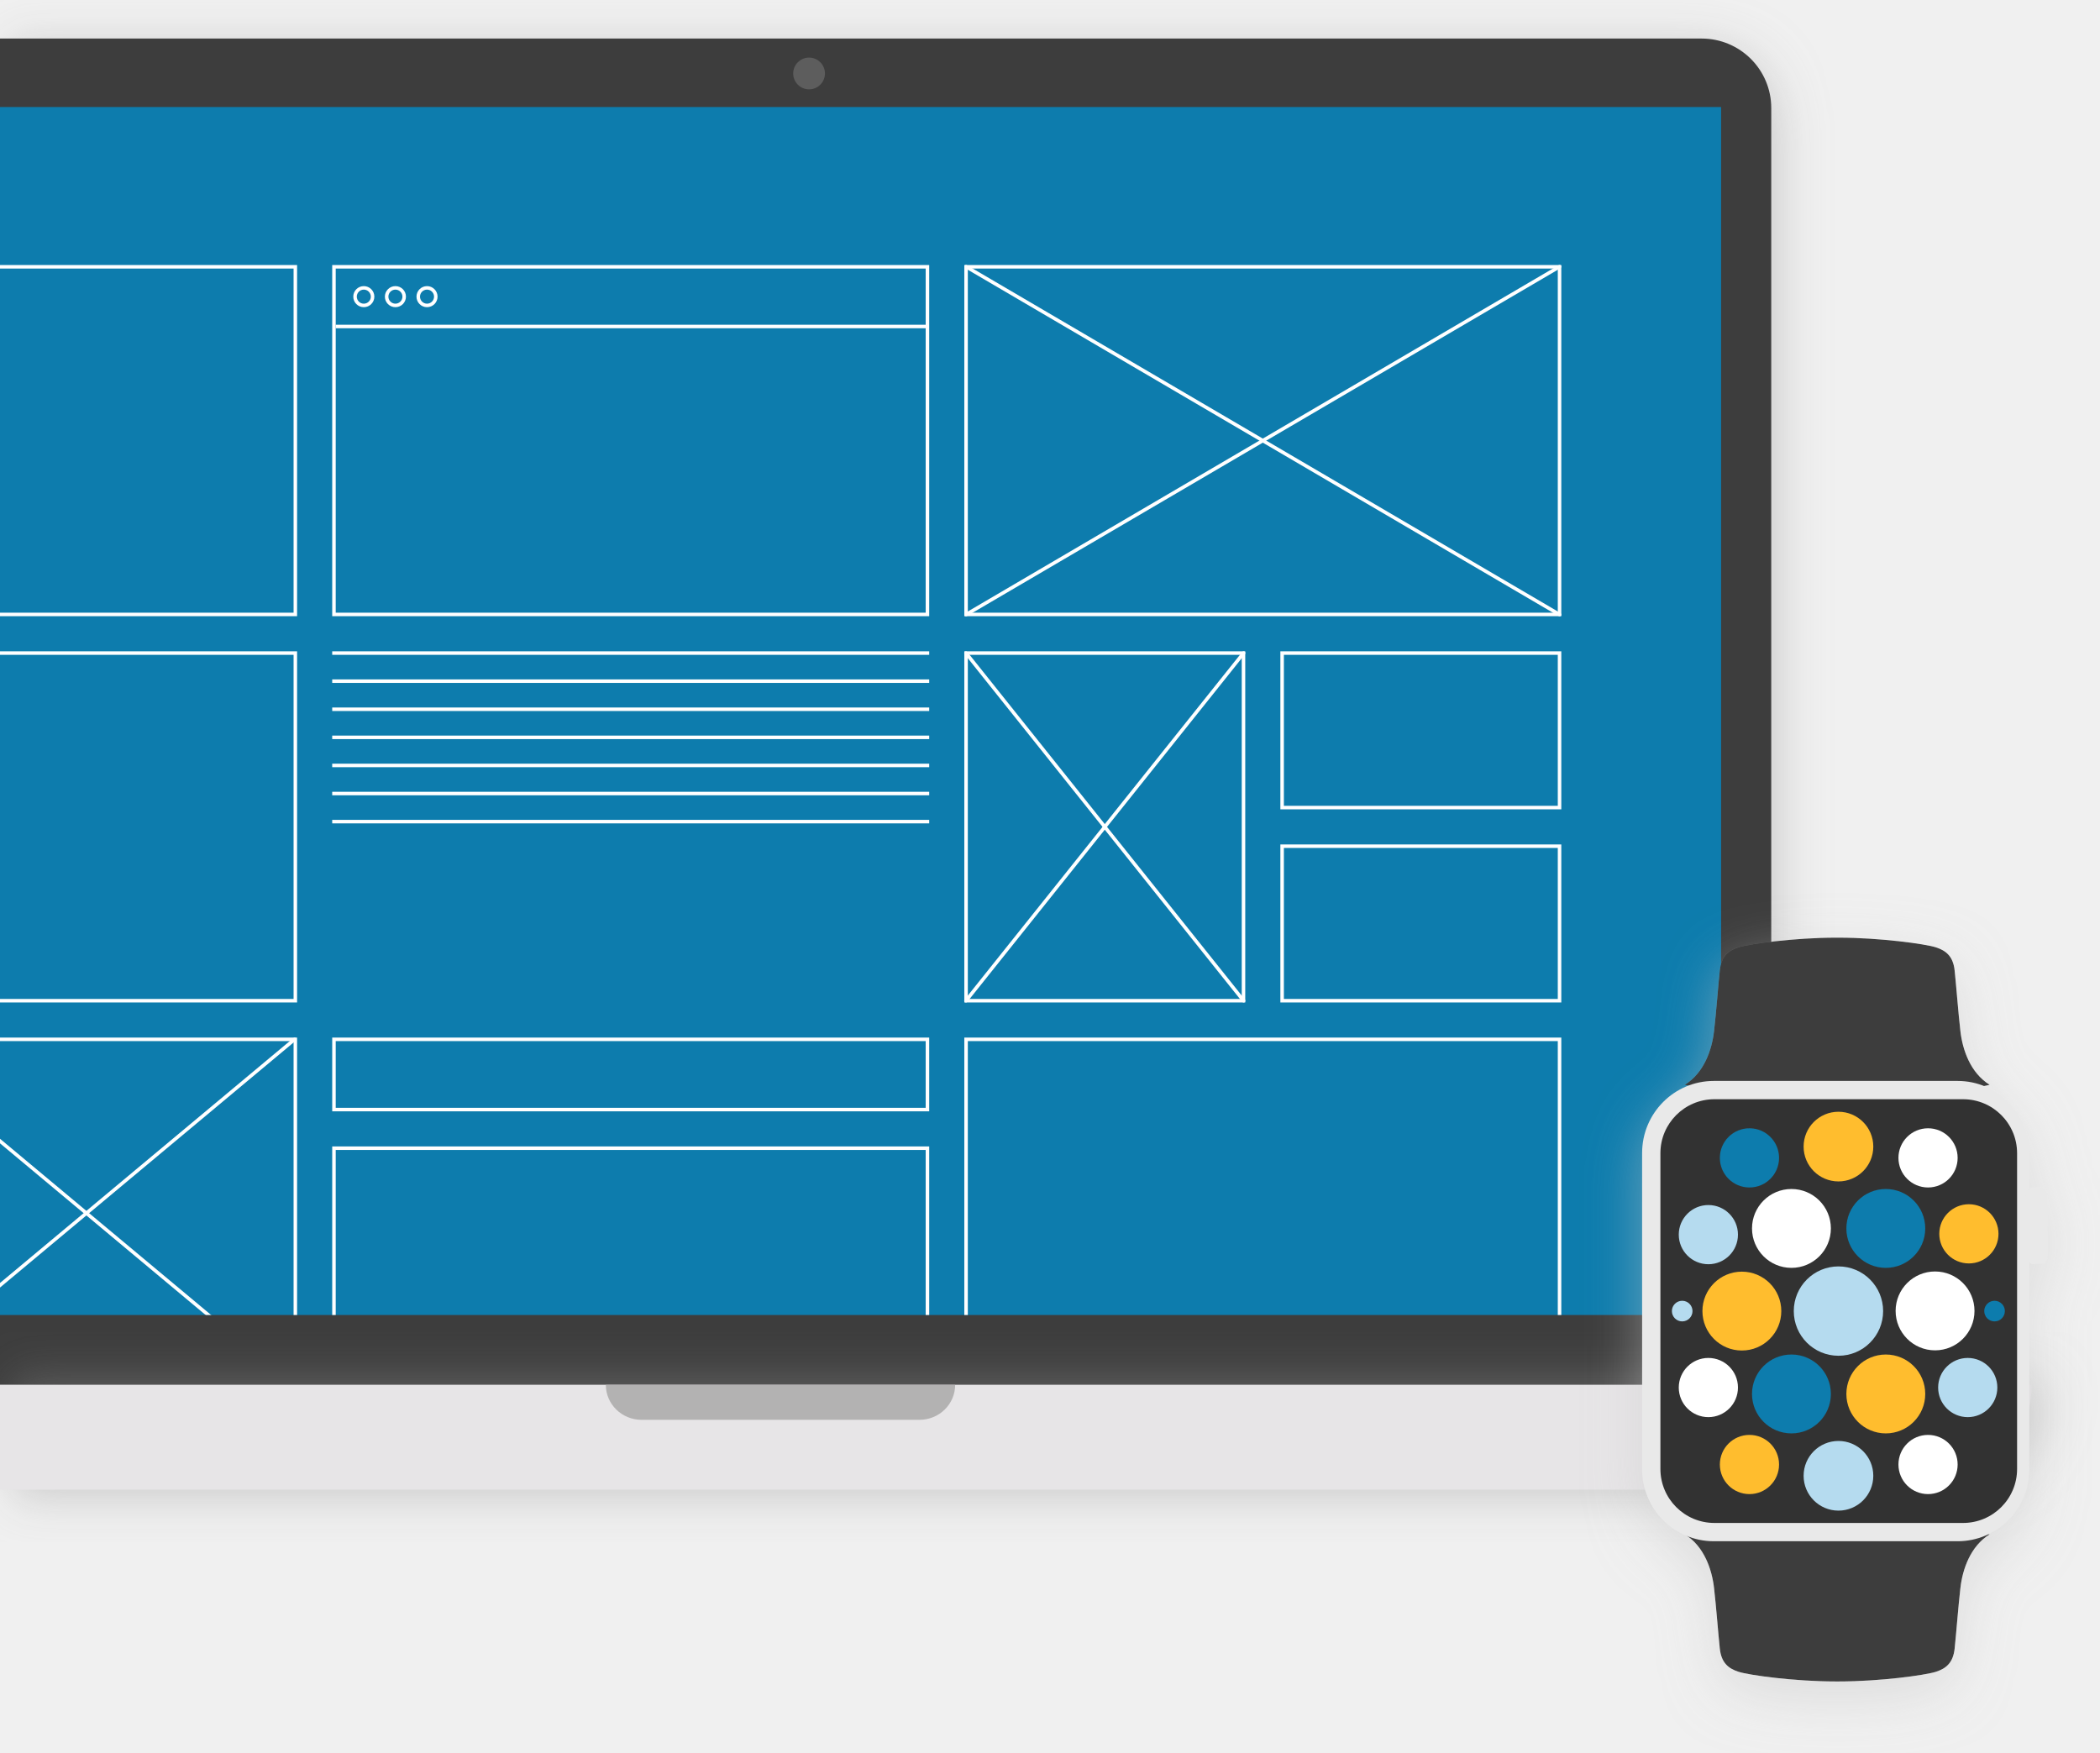
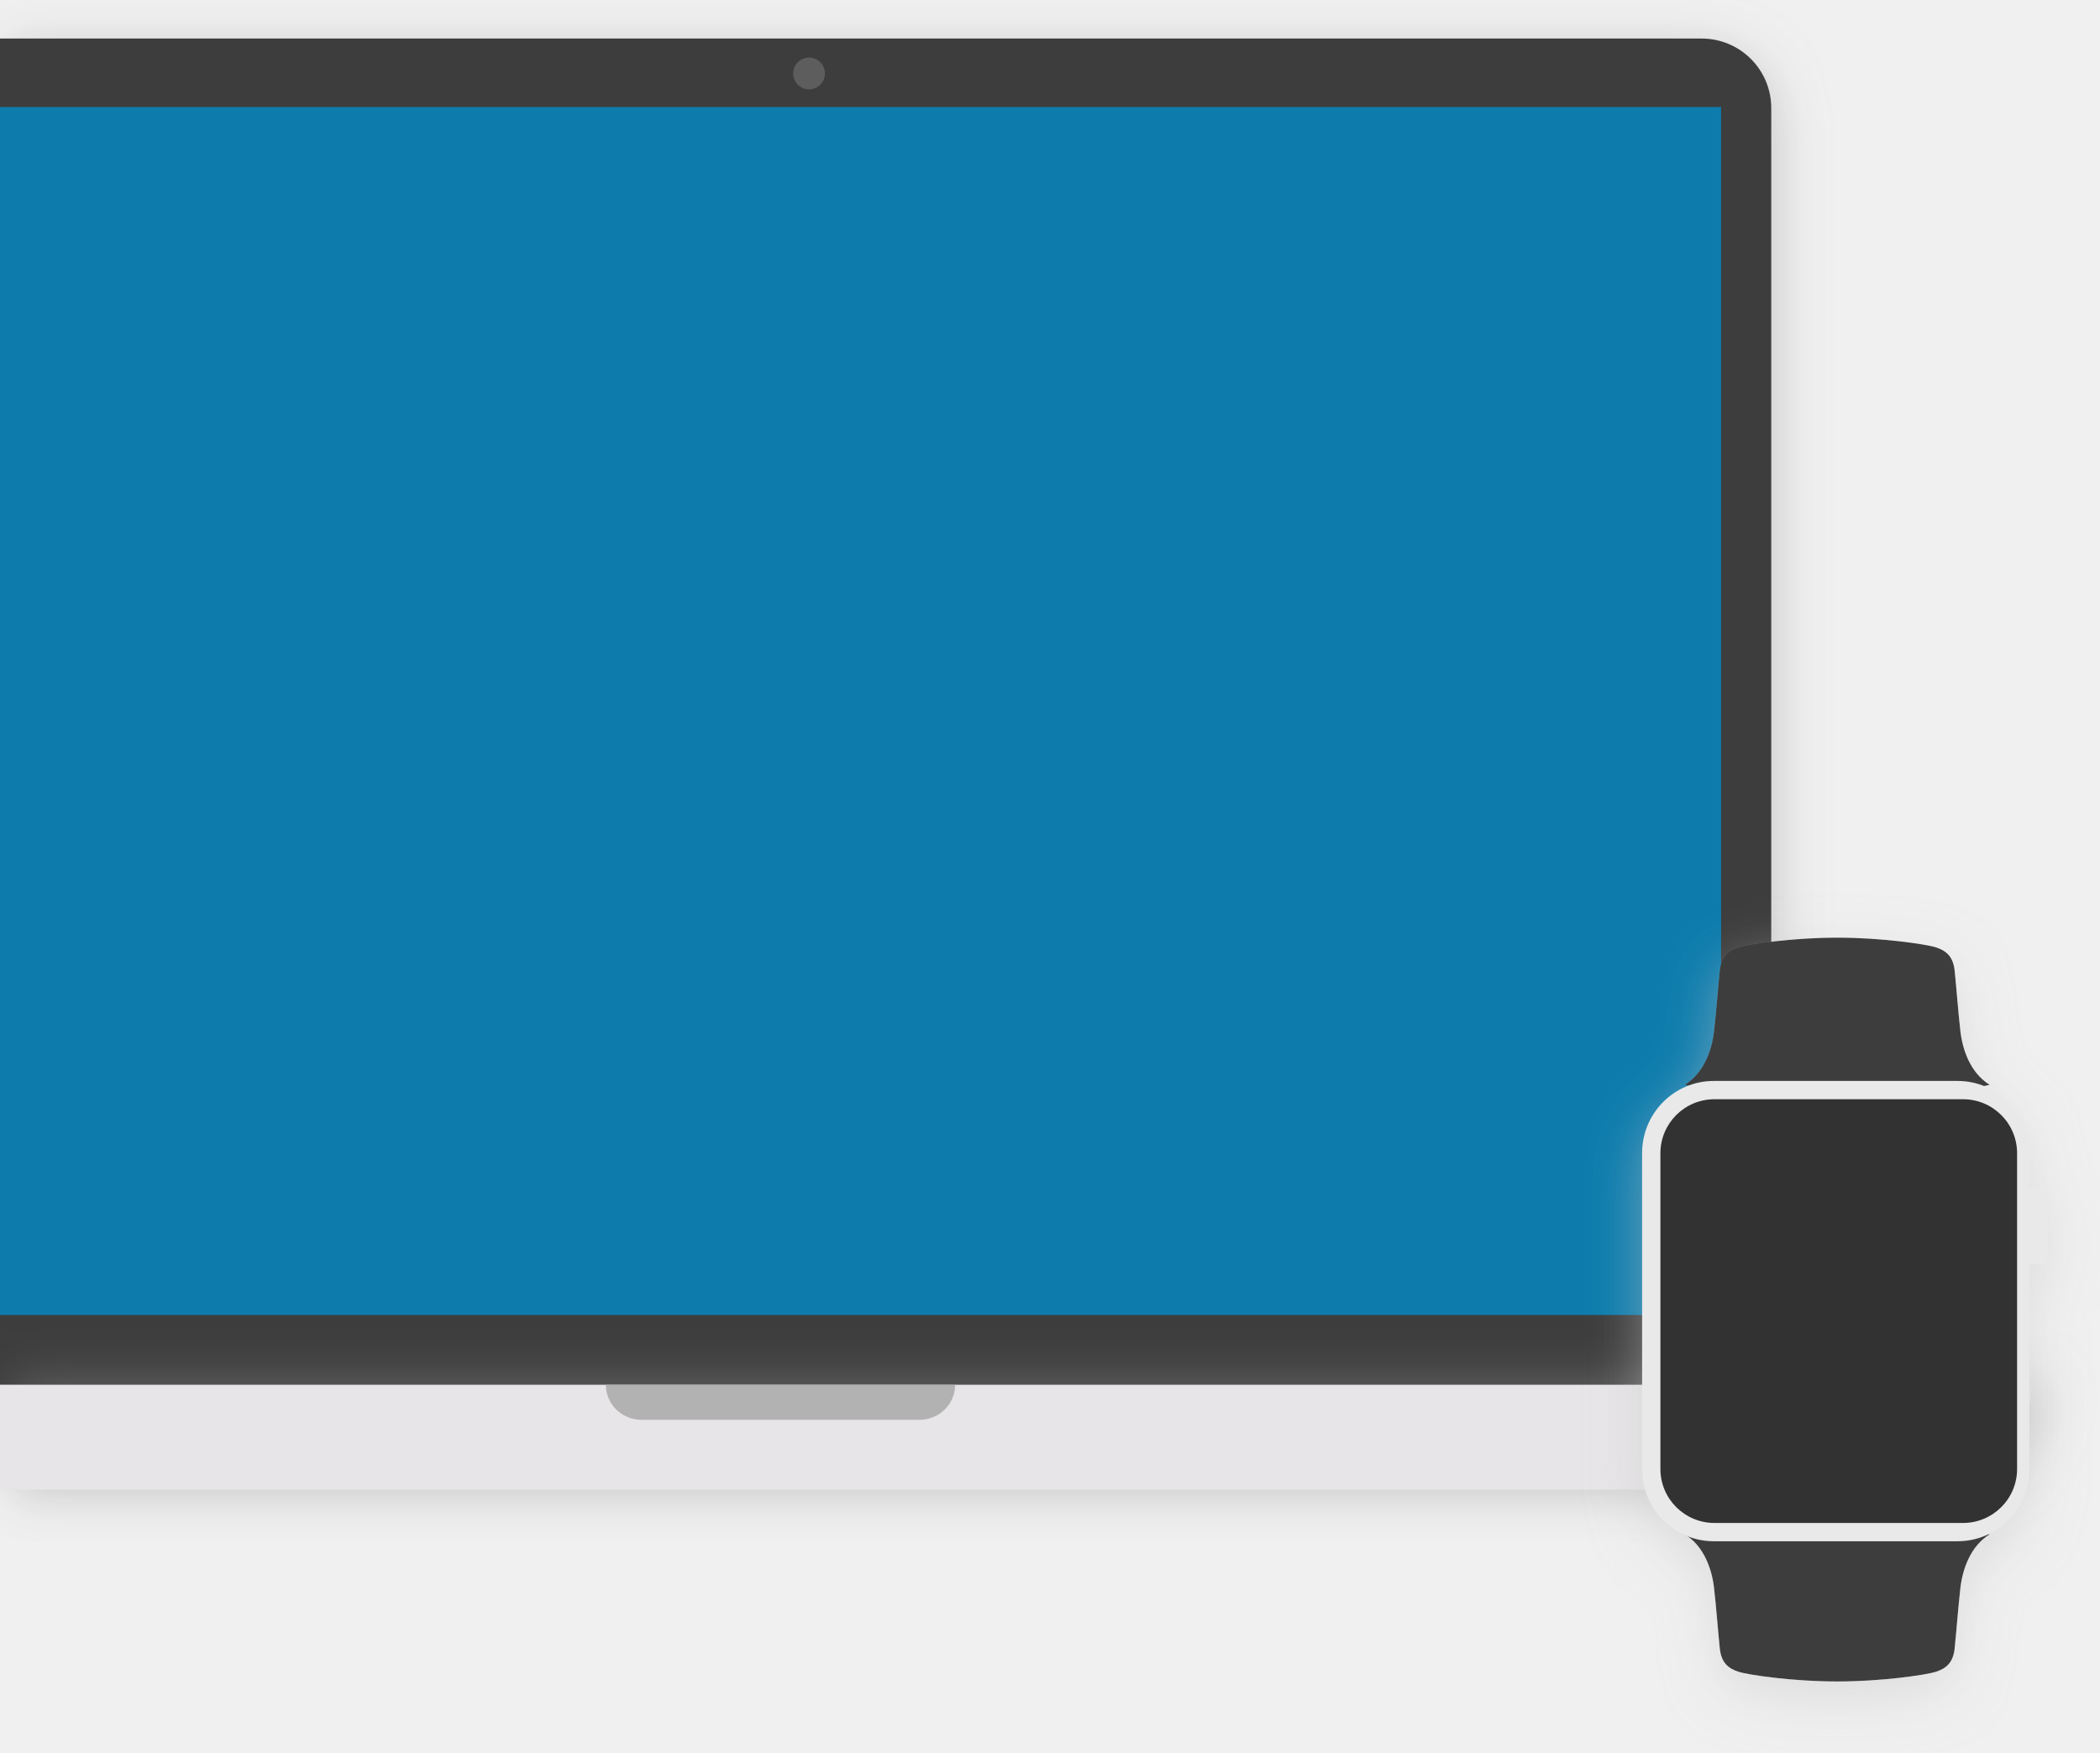
- <svg xmlns="http://www.w3.org/2000/svg" xmlns:xlink="http://www.w3.org/1999/xlink" width="598px" height="499px" viewBox="0 0 598 499" version="1.1">
+ <svg xmlns="http://www.w3.org/2000/svg" xmlns:xlink="http://www.w3.org/1999/xlink" width="598" height="499" viewBox="0 0 598 499">
  <defs>
-     <path d="M364.239,383.404 L74.223,383.404 L74.223,19.789 C74.223,8.859 83.1,0 94.053,0 L364.239,0 L619.553,0 C630.509,0 639.383,8.859 639.383,19.789 L639.383,383.404 L364.239,383.404 Z" id="path-1" />
-     <filter x="-50%" y="-50%" width="200%" height="200%" filterUnits="objectBoundingBox" id="filter-2">
-       <feOffset dx="0" dy="4" in="SourceAlpha" result="shadowOffsetOuter1" />
+     <path d="M364.239 383.404h-290.016v-363.616c0-10.93 8.877-19.789 19.83-19.789h525.5c10.956 0 19.83 8.859 19.83 19.789v363.616h-275.144z" id="p" />
+     <filter x="-50%" y="-50%" width="200%" height="200%" filterUnits="objectBoundingBox" id="o">
+       <feOffset dy="4" in="SourceAlpha" result="shadowOffsetOuter1" />
      <feGaussianBlur stdDeviation="7.5" in="shadowOffsetOuter1" result="shadowBlurOuter1" />
-       <feColorMatrix values="0 0 0 0 0.58   0 0 0 0 0.58   0 0 0 0 0.58  0 0 0 0.5 0" type="matrix" in="shadowBlurOuter1" />
+       <feColorMatrix values="0 0 0 0 0.58 0 0 0 0 0.58 0 0 0 0 0.58 0 0 0 0.5 0" in="shadowBlurOuter1" />
    </filter>
-     <path d="M713.532,383.404 C713.532,399.883 700.477,413.245 684.37,413.245 L29.239,413.245 C13.133,413.245 0.074,399.883 0.074,383.404 L713.532,383.404 Z" id="path-3" />
-     <filter x="-50%" y="-50%" width="200%" height="200%" filterUnits="objectBoundingBox" id="filter-4">
-       <feOffset dx="2" dy="0" in="SourceAlpha" result="shadowOffsetOuter1" />
+     <path d="M713.532 383.404c0 16.479-13.055 29.84-29.162 29.84h-655.131c-16.106 0-29.164-13.361-29.164-29.84h713.457z" id="r" />
+     <filter x="-50%" y="-50%" width="200%" height="200%" filterUnits="objectBoundingBox" id="q">
+       <feOffset dx="2" in="SourceAlpha" result="shadowOffsetOuter1" />
      <feGaussianBlur stdDeviation="7.5" in="shadowOffsetOuter1" result="shadowBlurOuter1" />
-       <feColorMatrix values="0 0 0 0 0.579   0 0 0 0 0.579   0 0 0 0 0.579  0 0 0 0.5 0" type="matrix" in="shadowBlurOuter1" />
+       <feColorMatrix values="0 0 0 0 0.579 0 0 0 0 0.579 0 0 0 0 0.579 0 0 0 0.5 0" in="shadowBlurOuter1" />
    </filter>
-     <polygon id="path-5" points="0 344 535.5 344 535.5 0 0 0" />
-     <rect id="path-7" x="0" y="0" width="170" height="100" />
-     <mask id="mask-8" maskContentUnits="userSpaceOnUse" maskUnits="objectBoundingBox" x="0" y="0" width="170" height="100" fill="white">
-       <use xlink:href="#path-7" />
+     <path id="s" d="M0 344h535.5v-344h-535.5z" />
+     <path id="a" d="M0 0h170v100h-170z" />
+     <mask id="u" x="0" y="0" width="170" height="100">
+       <use xlink:href="#a" />
    </mask>
-     <rect id="path-9" x="0" y="0" width="170" height="100" />
-     <mask id="mask-10" maskContentUnits="userSpaceOnUse" maskUnits="objectBoundingBox" x="0" y="0" width="170" height="100" fill="white">
-       <use xlink:href="#path-9" />
+     <path id="b" d="M0 0h170v100h-170z" />
+     <mask id="v" x="0" y="0" width="170" height="100">
+       <use xlink:href="#b" />
    </mask>
-     <ellipse id="path-11" cx="9" cy="9" rx="3" ry="3" />
-     <mask id="mask-12" maskContentUnits="userSpaceOnUse" maskUnits="objectBoundingBox" x="0" y="0" width="6" height="6" fill="white">
-       <use xlink:href="#path-11" />
+     <ellipse id="c" cx="9" cy="9" rx="3" ry="3" />
+     <mask id="w" x="0" y="0" width="6" height="6">
+       <use xlink:href="#c" />
    </mask>
-     <ellipse id="path-13" cx="18" cy="9" rx="3" ry="3" />
-     <mask id="mask-14" maskContentUnits="userSpaceOnUse" maskUnits="objectBoundingBox" x="0" y="0" width="6" height="6" fill="white">
-       <use xlink:href="#path-13" />
+     <ellipse id="d" cx="18" cy="9" rx="3" ry="3" />
+     <mask id="x" x="0" y="0" width="6" height="6">
+       <use xlink:href="#d" />
    </mask>
-     <ellipse id="path-15" cx="27" cy="9" rx="3" ry="3" />
-     <mask id="mask-16" maskContentUnits="userSpaceOnUse" maskUnits="objectBoundingBox" x="0" y="0" width="6" height="6" fill="white">
-       <use xlink:href="#path-15" />
+     <ellipse id="e" cx="27" cy="9" rx="3" ry="3" />
+     <mask id="y" x="0" y="0" width="6" height="6">
+       <use xlink:href="#e" />
    </mask>
-     <rect id="path-17" x="0" y="0" width="80" height="100" />
-     <mask id="mask-18" maskContentUnits="userSpaceOnUse" maskUnits="objectBoundingBox" x="0" y="0" width="80" height="100" fill="white">
-       <use xlink:href="#path-17" />
+     <path id="f" d="M0 0h80v100h-80z" />
+     <mask id="z" x="0" y="0" width="80" height="100">
+       <use xlink:href="#f" />
    </mask>
-     <rect id="path-19" x="0" y="0" width="120" height="100" />
-     <mask id="mask-20" maskContentUnits="userSpaceOnUse" maskUnits="objectBoundingBox" x="0" y="0" width="120" height="100" fill="white">
-       <use xlink:href="#path-19" />
+     <path id="g" d="M0 0h120v100h-120z" />
+     <mask id="A" x="0" y="0" width="120" height="100">
+       <use xlink:href="#g" />
    </mask>
-     <rect id="path-21" x="410" y="155" width="80" height="45" />
-     <mask id="mask-22" maskContentUnits="userSpaceOnUse" maskUnits="objectBoundingBox" x="0" y="0" width="80" height="45" fill="white">
-       <use xlink:href="#path-21" />
+     <path id="h" d="M410 155h80v45h-80z" />
+     <mask id="B" x="0" y="0" width="80" height="45">
+       <use xlink:href="#h" />
    </mask>
-     <rect id="path-23" x="410" y="210" width="80" height="45" />
-     <mask id="mask-24" maskContentUnits="userSpaceOnUse" maskUnits="objectBoundingBox" x="0" y="0" width="80" height="45" fill="white">
-       <use xlink:href="#path-23" />
+     <path id="i" d="M410 210h80v45h-80z" />
+     <mask id="C" x="0" y="0" width="80" height="45">
+       <use xlink:href="#i" />
    </mask>
-     <rect id="path-25" x="320" y="265" width="170" height="90" />
-     <mask id="mask-26" maskContentUnits="userSpaceOnUse" maskUnits="objectBoundingBox" x="0" y="0" width="170" height="90" fill="white">
-       <use xlink:href="#path-25" />
+     <path id="j" d="M320 265h170v90h-170z" />
+     <mask id="D" x="0" y="0" width="170" height="90">
+       <use xlink:href="#j" />
    </mask>
-     <rect id="path-27" x="-40" y="45" width="170" height="100" />
-     <mask id="mask-28" maskContentUnits="userSpaceOnUse" maskUnits="objectBoundingBox" x="0" y="0" width="170" height="100" fill="white">
-       <use xlink:href="#path-27" />
+     <path id="k" d="M-40 45h170v100h-170z" />
+     <mask id="E" x="0" y="0" width="170" height="100">
+       <use xlink:href="#k" />
    </mask>
-     <rect id="path-29" x="140" y="265" width="170" height="21" />
-     <mask id="mask-30" maskContentUnits="userSpaceOnUse" maskUnits="objectBoundingBox" x="0" y="0" width="170" height="21" fill="white">
-       <use xlink:href="#path-29" />
+     <path id="l" d="M140 265h170v21h-170z" />
+     <mask id="F" x="0" y="0" width="170" height="21">
+       <use xlink:href="#l" />
    </mask>
-     <rect id="path-31" x="-40" y="155" width="170" height="100" />
-     <mask id="mask-32" maskContentUnits="userSpaceOnUse" maskUnits="objectBoundingBox" x="0" y="0" width="170" height="100" fill="white">
-       <use xlink:href="#path-31" />
+     <path id="m" d="M-40 155h170v100h-170z" />
+     <mask id="G" x="0" y="0" width="170" height="100">
+       <use xlink:href="#m" />
    </mask>
-     <rect id="path-33" x="140" y="296" width="170" height="59" />
-     <mask id="mask-34" maskContentUnits="userSpaceOnUse" maskUnits="objectBoundingBox" x="0" y="0" width="170" height="59" fill="white">
-       <use xlink:href="#path-33" />
+     <path id="n" d="M140 296h170v59h-170z" />
+     <mask id="H" x="0" y="0" width="170" height="59">
+       <use xlink:href="#n" />
    </mask>
-     <filter x="-50%" y="-50%" width="200%" height="200%" filterUnits="objectBoundingBox" id="filter-35">
-       <feOffset dx="0" dy="5" in="SourceAlpha" result="shadowOffsetOuter1" />
+     <filter x="-50%" y="-50%" width="200%" height="200%" filterUnits="objectBoundingBox" id="I">
+       <feOffset dy="5" in="SourceAlpha" result="shadowOffsetOuter1" />
      <feGaussianBlur stdDeviation="7.5" in="shadowOffsetOuter1" result="shadowBlurOuter1" />
-       <feColorMatrix values="0 0 0 0 0.598   0 0 0 0 0.598   0 0 0 0 0.598  0 0 0 0.5 0" type="matrix" in="shadowBlurOuter1" result="shadowMatrixOuter1" />
+       <feColorMatrix values="0 0 0 0 0.598 0 0 0 0 0.598 0 0 0 0 0.598 0 0 0 0.5 0" in="shadowBlurOuter1" result="shadowMatrixOuter1" />
      <feMerge>
        <feMergeNode in="shadowMatrixOuter1" />
        <feMergeNode in="SourceGraphic" />
      </feMerge>
    </filter>
-     <path d="M102.003,105.286 C102.003,113.781 95.115,120.667 86.618,120.667 L15.818,120.667 C7.322,120.667 0.434,113.781 0.434,105.286 L0.434,15.381 C0.434,6.887 7.322,0 15.818,0 L86.618,0 C95.115,0 102.003,6.887 102.003,15.381 L102.003,105.286 Z" id="path-36" />
+     <path d="M102.003 105.286c0 8.495-6.888 15.381-15.384 15.381h-70.8c-8.497 0-15.384-6.886-15.384-15.381v-89.905c0-8.495 6.888-15.381 15.384-15.381h70.8c8.497 0 15.384 6.887 15.384 15.381v89.905z" id="J" />
  </defs>
-   <g id="Page-1" stroke="none" stroke-width="1" fill="none" fill-rule="evenodd">
-     <g id="1" transform="translate(0, -1524)">
-       <g id="Group-8-Copy-2" transform="translate(0, 1400)">
-         <g id="macWatch" transform="translate(-135, 134)">
-           <g id="Mac" transform="translate(0, 0.977061)">
-             <g id="Fill-4">
-               <use fill="black" fill-opacity="1" filter="url(#filter-2)" xlink:href="#path-1" />
-               <use fill="#3D3D3D" fill-rule="evenodd" xlink:href="#path-1" />
-             </g>
-             <g id="Fill-6">
-               <use fill="black" fill-opacity="1" filter="url(#filter-4)" xlink:href="#path-3" />
-               <use fill="#E7E5E7" fill-rule="evenodd" xlink:href="#path-3" />
-             </g>
-             <path d="M406.989,383.404 C406.989,388.898 402.438,393.351 396.823,393.351 L317.688,393.351 C312.075,393.351 307.521,388.898 307.521,383.404 L406.989,383.404 Z" id="Fill-12" fill="#B3B2B2" />
-             <g id="Screen" transform="translate(89.6, 19.5)">
-               <mask id="mask-6" fill="white">
-                 <use xlink:href="#path-5" />
-               </mask>
-               <use id="Fill-10" fill="#0D7CAD" xlink:href="#path-5" />
-               <g id="Group-2" mask="url(#mask-6)" stroke="#FFFFFF">
-                 <g transform="translate(320, 45)">
-                   <use id="Rectangle-116" mask="url(#mask-8)" stroke-width="2" xlink:href="#path-7" />
-                   <path d="M0.497,0.467 L169.503,99.533" id="Line" stroke-width="1" stroke-linecap="round" />
-                   <path d="M0.497,0.467 L169.503,99.533" id="Line-Copy-188" stroke-width="1" stroke-linecap="round" transform="translate(85, 50) scale(-1, 1) translate(-85, -50) " />
-                 </g>
-               </g>
-               <g id="Group-12" mask="url(#mask-6)" stroke="#FFFFFF">
-                 <g transform="translate(140, 45)">
-                   <use id="Rectangle-116" mask="url(#mask-10)" stroke-width="2" xlink:href="#path-9" />
-                   <path d="M1.5,17.5 L168.5,17.5" id="Line" stroke-width="1" stroke-linecap="square" />
-                   <use id="Oval-53" mask="url(#mask-12)" stroke-width="2" xlink:href="#path-11" />
-                   <use id="Oval-53-Copy" mask="url(#mask-14)" stroke-width="2" xlink:href="#path-13" />
-                   <use id="Oval-53-Copy-2" mask="url(#mask-16)" stroke-width="2" xlink:href="#path-15" />
-                 </g>
-               </g>
-               <g id="Group-9" mask="url(#mask-6)" stroke="#FFFFFF">
-                 <g transform="translate(320, 155)">
-                   <use id="Rectangle-116" mask="url(#mask-18)" stroke-width="2" xlink:href="#path-17" />
-                   <path d="M0.471,0.5 L79.529,99.5" id="Line" stroke-width="1" stroke-linecap="round" />
-                   <path d="M0.471,0.5 L79.529,99.5" id="Line-Copy-188" stroke-width="1" stroke-linecap="round" transform="translate(40, 50) scale(-1, 1) translate(-40, -50) " />
-                 </g>
-               </g>
-               <g id="Group-11" mask="url(#mask-6)" stroke="#FFFFFF">
-                 <g transform="translate(10, 265)">
-                   <use id="Rectangle-116" mask="url(#mask-20)" stroke-width="2" xlink:href="#path-19" />
-                   <path d="M0.706,0.5 L119.294,99.5" id="Line" stroke-width="1" stroke-linecap="round" />
-                   <path d="M0.706,0.5 L119.294,99.5" id="Line-Copy-188" stroke-width="1" stroke-linecap="round" transform="translate(60, 50) scale(-1, 1) translate(-60, -50) " />
-                 </g>
-               </g>
-               <g id="Rectangle-116" mask="url(#mask-6)" stroke-width="2" stroke="#FFFFFF">
-                 <use mask="url(#mask-22)" xlink:href="#path-21" />
-               </g>
-               <g id="Rectangle-116" mask="url(#mask-6)" stroke-width="2" stroke="#FFFFFF">
-                 <use mask="url(#mask-24)" xlink:href="#path-23" />
-               </g>
-               <g id="Rectangle-117-Copy" mask="url(#mask-6)" stroke-width="2" stroke="#FFFFFF">
-                 <use mask="url(#mask-26)" xlink:href="#path-25" />
-               </g>
-               <g id="Rectangle-117-Copy-2" mask="url(#mask-6)" stroke-width="2" stroke="#FFFFFF">
-                 <use mask="url(#mask-28)" xlink:href="#path-27" />
-               </g>
-               <g id="Group-10" mask="url(#mask-6)" stroke="#FFFFFF" stroke-linecap="square">
-                 <g transform="translate(140, 154)">
-                   <path d="M0.5,1.5 L169.5,1.5" id="Line" />
-                   <path d="M0.5,9.5 L169.5,9.5" id="Line-Copy-4" />
-                   <path d="M0.5,17.5 L169.5,17.5" id="Line-Copy-5" />
-                   <path d="M0.5,25.5 L169.5,25.5" id="Line-Copy-6" />
-                   <path d="M0.5,33.5 L169.5,33.5" id="Line-Copy-7" />
-                   <path d="M0.5,41.5 L169.5,41.5" id="Line-Copy-8" />
-                   <path d="M0.5,49.5 L169.5,49.5" id="Line-Copy-9" />
-                 </g>
-               </g>
-               <g id="Rectangle-124-Copy" mask="url(#mask-6)" stroke-width="2" stroke="#FFFFFF">
-                 <use mask="url(#mask-30)" xlink:href="#path-29" />
-               </g>
-               <g id="Rectangle-124-Copy-6" mask="url(#mask-6)" stroke-width="2" stroke="#FFFFFF">
-                 <use mask="url(#mask-32)" xlink:href="#path-31" />
-               </g>
-               <g id="Rectangle-124-Copy-2" mask="url(#mask-6)" stroke-width="2" stroke="#FFFFFF">
-                 <use mask="url(#mask-34)" xlink:href="#path-33" />
-               </g>
-               <g id="Group-13" mask="url(#mask-6)" stroke-linecap="square" stroke="#FFFFFF" stroke-width="0.5">
-                 <g transform="translate(30, 21)" id="Line">
-                   <path d="M0.898,0.25 L459.535,0.25" />
-                 </g>
-               </g>
-             </g>
-             <path d="M365.392,5.426 C367.89,5.426 369.915,7.448 369.915,9.944 C369.915,12.443 367.89,14.468 365.392,14.468 C362.894,14.468 360.872,12.443 360.872,9.944 C360.872,7.448 362.894,5.426 365.392,5.426" id="camera" fill="#5D5D5D" />
-           </g>
-           <g id="iWatch" filter="url(#filter-35)" transform="translate(602.6125, 257.0229)">
-             <path d="M55.559,51.218 L98.964,41.904 C93.437,38.471 91.243,31.883 90.637,26.64 C90.032,21.398 89.427,13.406 88.995,9.367 C88.563,5.328 86.575,3.695 83.636,2.75 C80.697,1.805 67.818,0 55.933,0 C55.808,0 55.684,0.001 55.559,0.002 C55.434,0.001 55.309,0 55.184,0 C43.299,0 30.42,1.805 27.482,2.75 C24.543,3.695 22.555,5.328 22.123,9.367 C21.691,13.406 21.086,21.398 20.48,26.64 C19.875,31.883 17.68,38.471 12.153,41.904 L55.559,51.218 Z" id="Fill-3" fill="#3D3D3D" />
-             <path d="M55.559,160.6 L12.153,169.914 C17.68,173.347 19.875,179.935 20.48,185.178 C21.086,190.42 21.691,198.412 22.123,202.451 C22.555,206.49 24.543,208.123 27.482,209.068 C30.42,210.013 43.299,211.818 55.184,211.818 C55.309,211.818 55.434,211.817 55.559,211.816 C55.684,211.817 55.808,211.818 55.933,211.818 C67.818,211.818 80.697,210.013 83.636,209.068 C86.575,208.123 88.563,206.49 88.995,202.451 C89.427,198.412 90.032,190.42 90.637,185.178 C91.243,179.935 93.437,173.347 98.964,169.914 L55.559,160.6 Z" id="Fill-5" fill="#3D3D3D" />
-             <path d="M110.25,151.351 C110.25,162.692 101.11,171.885 89.836,171.885 L20.413,171.885 C9.139,171.885 -5.1159077e-13,162.692 -5.1159077e-13,151.351 L-5.1159077e-13,61.336 C-5.1159077e-13,49.995 9.139,40.801 20.413,40.801 L89.836,40.801 C101.11,40.801 110.25,49.995 110.25,61.336 L110.25,151.351 Z" id="Fill-7" fill="#E9E9E9" />
-             <path d="M115.458,90.684 C115.458,91.901 114.614,92.887 113.573,92.887 L110.971,92.887 C109.93,92.887 108.513,89.626 108.513,84.789 L108.513,77.836 C108.513,74.769 109.93,71.185 110.971,71.185 L113.573,71.185 C114.614,71.185 115.458,72.171 115.458,73.388 L115.458,90.684 Z" id="Fill-11" fill="#E9E9E9" />
-             <g id="Screen" transform="translate(4.774586, 46.00965)">
-               <mask id="mask-37" fill="white">
-                 <use xlink:href="#path-36" />
-               </mask>
-               <use id="Fill-9" fill="#333333" xlink:href="#path-36" />
-               <ellipse id="Oval-13-Copy-10" fill="#FFFFFF" mask="url(#mask-37)" cx="78.642" cy="60.281" rx="11.23" ry="11.23" />
-               <ellipse id="Oval-13-Copy-11" fill="#0D7CAD" mask="url(#mask-37)" cx="64.619" cy="36.794" rx="11.23" ry="11.23" />
-               <ellipse id="Oval-13-Copy-16" fill="#FFBD2E" mask="url(#mask-37)" cx="51.135" cy="13.488" rx="9.92" ry="9.92" />
-               <ellipse id="Oval-13-Copy-18" fill="#0D7CAD" mask="url(#mask-37)" cx="25.791" cy="16.703" rx="8.428" ry="8.428" />
-               <ellipse id="Oval-13-Copy-19" fill="#B5DBEF" mask="url(#mask-37)" cx="14.091" cy="38.56" rx="8.428" ry="8.428" />
-               <ellipse id="Oval-13-Copy-20" fill="#FFFFFF" mask="url(#mask-37)" cx="14.091" cy="82.104" rx="8.428" ry="8.428" />
-               <ellipse id="Oval-13-Copy-21" fill="#FFBD2E" mask="url(#mask-37)" cx="25.791" cy="104.021" rx="8.428" ry="8.428" />
-               <ellipse id="Oval-13-Copy-22" fill="#FFFFFF" mask="url(#mask-37)" cx="76.646" cy="104.021" rx="8.428" ry="8.428" />
-               <ellipse id="Oval-13-Copy-23" fill="#B5DBEF" mask="url(#mask-37)" cx="87.95" cy="82.104" rx="8.428" ry="8.428" />
-               <ellipse id="Oval-13-Copy-26" fill="#0D7CAD" mask="url(#mask-37)" cx="95.585" cy="60.332" rx="2.935" ry="2.935" />
-               <ellipse id="Oval-13-Copy-27" fill="#B5DBEF" mask="url(#mask-37)" cx="6.639" cy="60.332" rx="2.935" ry="2.935" />
-               <ellipse id="Oval-13-Copy-24" fill="#FFBD2E" mask="url(#mask-37)" cx="88.276" cy="38.333" rx="8.428" ry="8.428" />
-               <ellipse id="Oval-13-Copy-25" fill="#FFFFFF" mask="url(#mask-37)" cx="76.646" cy="16.703" rx="8.428" ry="8.428" />
-               <ellipse id="Oval-13-Copy-17" fill="#B5DBEF" mask="url(#mask-37)" cx="51.135" cy="107.236" rx="9.92" ry="9.92" />
-               <ellipse id="Oval-13-Copy-12" fill="#FFFFFF" mask="url(#mask-37)" cx="37.748" cy="36.794" rx="11.23" ry="11.23" />
-               <ellipse id="Oval-13-Copy-13" fill="#FFBD2E" mask="url(#mask-37)" cx="23.628" cy="60.332" rx="11.23" ry="11.23" />
-               <ellipse id="Oval-13-Copy-14" fill="#0D7CAD" mask="url(#mask-37)" cx="37.748" cy="83.93" rx="11.23" ry="11.23" />
-               <ellipse id="Oval-13-Copy-15" fill="#FFBD2E" mask="url(#mask-37)" cx="64.619" cy="83.93" rx="11.23" ry="11.23" />
-               <path d="M51.135,73.053 C58.161,73.053 63.856,67.358 63.856,60.332 C63.856,53.306 58.161,47.611 51.135,47.611 C44.109,47.611 38.414,53.306 38.414,60.332 C38.414,67.358 44.109,73.053 51.135,73.053 Z" id="centre-circle" fill="#B5DBEF" mask="url(#mask-37)" />
-             </g>
-           </g>
+   <g fill="none">
+     <g>
+       <g transform="translate(-135 10.977)">
+         <use fill="#000" filter="url(#o)" xlink:href="#p" />
+         <use fill="#3D3D3D" xlink:href="#p" />
+       </g>
+       <g transform="translate(-135 10.977)">
+         <use fill="#000" filter="url(#q)" xlink:href="#r" />
+         <use fill="#E7E5E7" xlink:href="#r" />
+       </g>
+       <path d="M271.989 394.381c0 5.494-4.551 9.947-10.166 9.947h-79.135c-5.612 0-10.166-4.453-10.166-9.947h99.468z" fill="#B3B2B2" />
+       <g id="Screen" transform="translate(-45.4 30.477)">
+         <mask id="t">
+           <use xlink:href="#s" />
+         </mask>
+         <use fill="#0D7CAD" xlink:href="#s" />
+         <g transform="translate(320 45)" mask="url(#t)" stroke="#fff">
+           <use id="Rectangle-116" mask="url(#u)" xlink:href="#a" />
+           <path d="M.497.467l169.006 99.065" id="Line" />
+           <path d="M169.503.467l-169.006 99.065" id="Line-Copy-188" />
        </g>
+         <g transform="translate(140 45)" mask="url(#t)" stroke="#fff">
+           <use id="Rectangle-116" mask="url(#v)" xlink:href="#b" />
+           <path d="M1.5 17.5h167" id="Line" />
+           <use mask="url(#w)" xlink:href="#c" />
+           <use mask="url(#x)" xlink:href="#d" />
+           <use mask="url(#y)" xlink:href="#e" />
+         </g>
+         <g transform="translate(320 155)" mask="url(#t)" stroke="#fff">
+           <use id="Rectangle-116" mask="url(#z)" xlink:href="#f" />
+           <path d="M.471.5l79.059 99" id="Line" />
+           <path d="M79.529.5l-79.059 99" id="Line-Copy-188" />
+         </g>
+         <g transform="translate(10 265)" mask="url(#t)" stroke="#fff">
+           <use id="Rectangle-116" mask="url(#A)" xlink:href="#g" />
+           <path d="M.706.5l118.588 99" id="Line" />
+           <path d="M119.294.5l-118.588 99" />
+         </g>
+         <use mask="url(#B)" xlink:href="#h" id="Rectangle-116" stroke-width="2" stroke="#fff" />
+         <use mask="url(#C)" xlink:href="#i" stroke-width="2" stroke="#fff" />
+         <use mask="url(#D)" xlink:href="#j" stroke-width="2" stroke="#fff" />
+         <use mask="url(#E)" xlink:href="#k" stroke-width="2" stroke="#fff" />
+         <g mask="url(#t)" stroke="#fff" stroke-linecap="square">
+           <path d="M140.5 155.5h169" id="Line" />
+           <path d="M140.5 163.5h169" />
+           <path d="M140.5 171.5h169" />
+           <path d="M140.5 179.5h169" />
+           <path d="M140.5 187.5h169" />
+           <path d="M140.5 195.5h169" />
+           <path d="M140.5 203.5h169" />
+         </g>
+         <use mask="url(#F)" xlink:href="#l" stroke-width="2" stroke="#fff" />
+         <use mask="url(#G)" xlink:href="#m" stroke-width="2" stroke="#fff" />
+         <use mask="url(#H)" xlink:href="#n" stroke-width="2" stroke="#fff" />
+         <path d="M30.898 21.25h458.638" mask="url(#t)" stroke-linecap="square" stroke="#fff" stroke-width=".5" />
+       </g>
+       <path d="M230.392 16.403c2.498 0 4.523 2.023 4.523 4.518 0 2.499-2.025 4.524-4.523 4.524-2.498 0-4.52-2.025-4.52-4.524 0-2.496 2.022-4.518 4.52-4.518" fill="#5D5D5D" />
+     </g>
+     <g filter="url(#I)">
+       <path d="M523.171 318.241l43.405-9.314c-5.527-3.432-7.722-10.021-8.327-15.263-.605-5.242-1.21-13.234-1.642-17.273-.432-4.039-2.42-5.672-5.359-6.617-2.939-.945-15.818-2.75-27.703-2.75l-.374.002-.374-.002c-11.885 0-24.764 1.805-27.703 2.75-2.939.945-4.927 2.578-5.359 6.617-.432 4.039-1.037 12.031-1.642 17.273-.605 5.242-2.8 11.831-8.327 15.263l43.405 9.314z" fill="#3D3D3D" />
+       <path d="M523.171 427.623l-43.405 9.314c5.527 3.432 7.722 10.021 8.327 15.263.605 5.242 1.21 13.234 1.642 17.273.432 4.039 2.42 5.672 5.359 6.617 2.939.945 15.818 2.75 27.703 2.75l.374-.002.374.002c11.885 0 24.764-1.805 27.703-2.75 2.939-.945 4.927-2.578 5.359-6.617.432-4.039 1.037-12.031 1.642-17.273.605-5.242 2.8-11.831 8.327-15.263l-43.405-9.314z" fill="#3D3D3D" />
+       <path d="M577.862 418.374c0 11.341-9.139 20.535-20.413 20.535h-69.423c-11.274 0-20.413-9.194-20.413-20.535v-90.015c0-11.341 9.139-20.535 20.413-20.535h69.423c11.274 0 20.413 9.194 20.413 20.535v90.015z" fill="#E9E9E9" />
+       <path d="M583.07 357.707c0 1.217-.844 2.204-1.885 2.204h-2.603c-1.041 0-2.457-3.261-2.457-8.098v-6.954c0-3.066 1.416-6.651 2.457-6.651h2.603c1.041 0 1.885.987 1.885 2.204v17.295z" fill="#E9E9E9" />
+       <g transform="translate(472.387 313.033)">
+         <mask id="K">
+           <use xlink:href="#J" />
+         </mask>
+         <use fill="#333" xlink:href="#J" />
+         <ellipse fill="#fff" mask="url(#K)" cx="78.642" cy="60.281" rx="11.23" ry="11.23" />
+         <ellipse fill="#0D7CAD" mask="url(#K)" cx="64.619" cy="36.794" rx="11.23" ry="11.23" />
+         <ellipse fill="#FFBD2E" mask="url(#K)" cx="51.135" cy="13.488" rx="9.92" ry="9.92" />
+         <ellipse fill="#0D7CAD" mask="url(#K)" cx="25.791" cy="16.703" rx="8.428" ry="8.428" />
+         <ellipse fill="#B5DBEF" mask="url(#K)" cx="14.091" cy="38.56" rx="8.428" ry="8.428" />
+         <ellipse fill="#fff" mask="url(#K)" cx="14.091" cy="82.104" rx="8.428" ry="8.428" />
+         <ellipse fill="#FFBD2E" mask="url(#K)" cx="25.791" cy="104.021" rx="8.428" ry="8.428" />
+         <ellipse fill="#fff" mask="url(#K)" cx="76.646" cy="104.021" rx="8.428" ry="8.428" />
+         <ellipse fill="#B5DBEF" mask="url(#K)" cx="87.95" cy="82.104" rx="8.428" ry="8.428" />
+         <ellipse fill="#0D7CAD" mask="url(#K)" cx="95.585" cy="60.332" rx="2.935" ry="2.935" />
+         <ellipse fill="#B5DBEF" mask="url(#K)" cx="6.639" cy="60.332" rx="2.935" ry="2.935" />
+         <ellipse fill="#FFBD2E" mask="url(#K)" cx="88.276" cy="38.333" rx="8.428" ry="8.428" />
+         <ellipse fill="#fff" mask="url(#K)" cx="76.646" cy="16.703" rx="8.428" ry="8.428" />
+         <ellipse fill="#B5DBEF" mask="url(#K)" cx="51.135" cy="107.236" rx="9.92" ry="9.92" />
+         <ellipse fill="#fff" mask="url(#K)" cx="37.748" cy="36.794" rx="11.23" ry="11.23" />
+         <ellipse fill="#FFBD2E" mask="url(#K)" cx="23.628" cy="60.332" rx="11.23" ry="11.23" />
+         <ellipse fill="#0D7CAD" mask="url(#K)" cx="37.748" cy="83.93" rx="11.23" ry="11.23" />
+         <ellipse fill="#FFBD2E" mask="url(#K)" cx="64.619" cy="83.93" rx="11.23" ry="11.23" />
+         <path d="M51.135 73.053c7.026 0 12.721-5.696 12.721-12.721 0-7.026-5.696-12.721-12.721-12.721-7.026 0-12.721 5.696-12.721 12.721 0 7.026 5.696 12.721 12.721 12.721z" fill="#B5DBEF" mask="url(#K)" />
      </g>
    </g>
  </g>
</svg>
